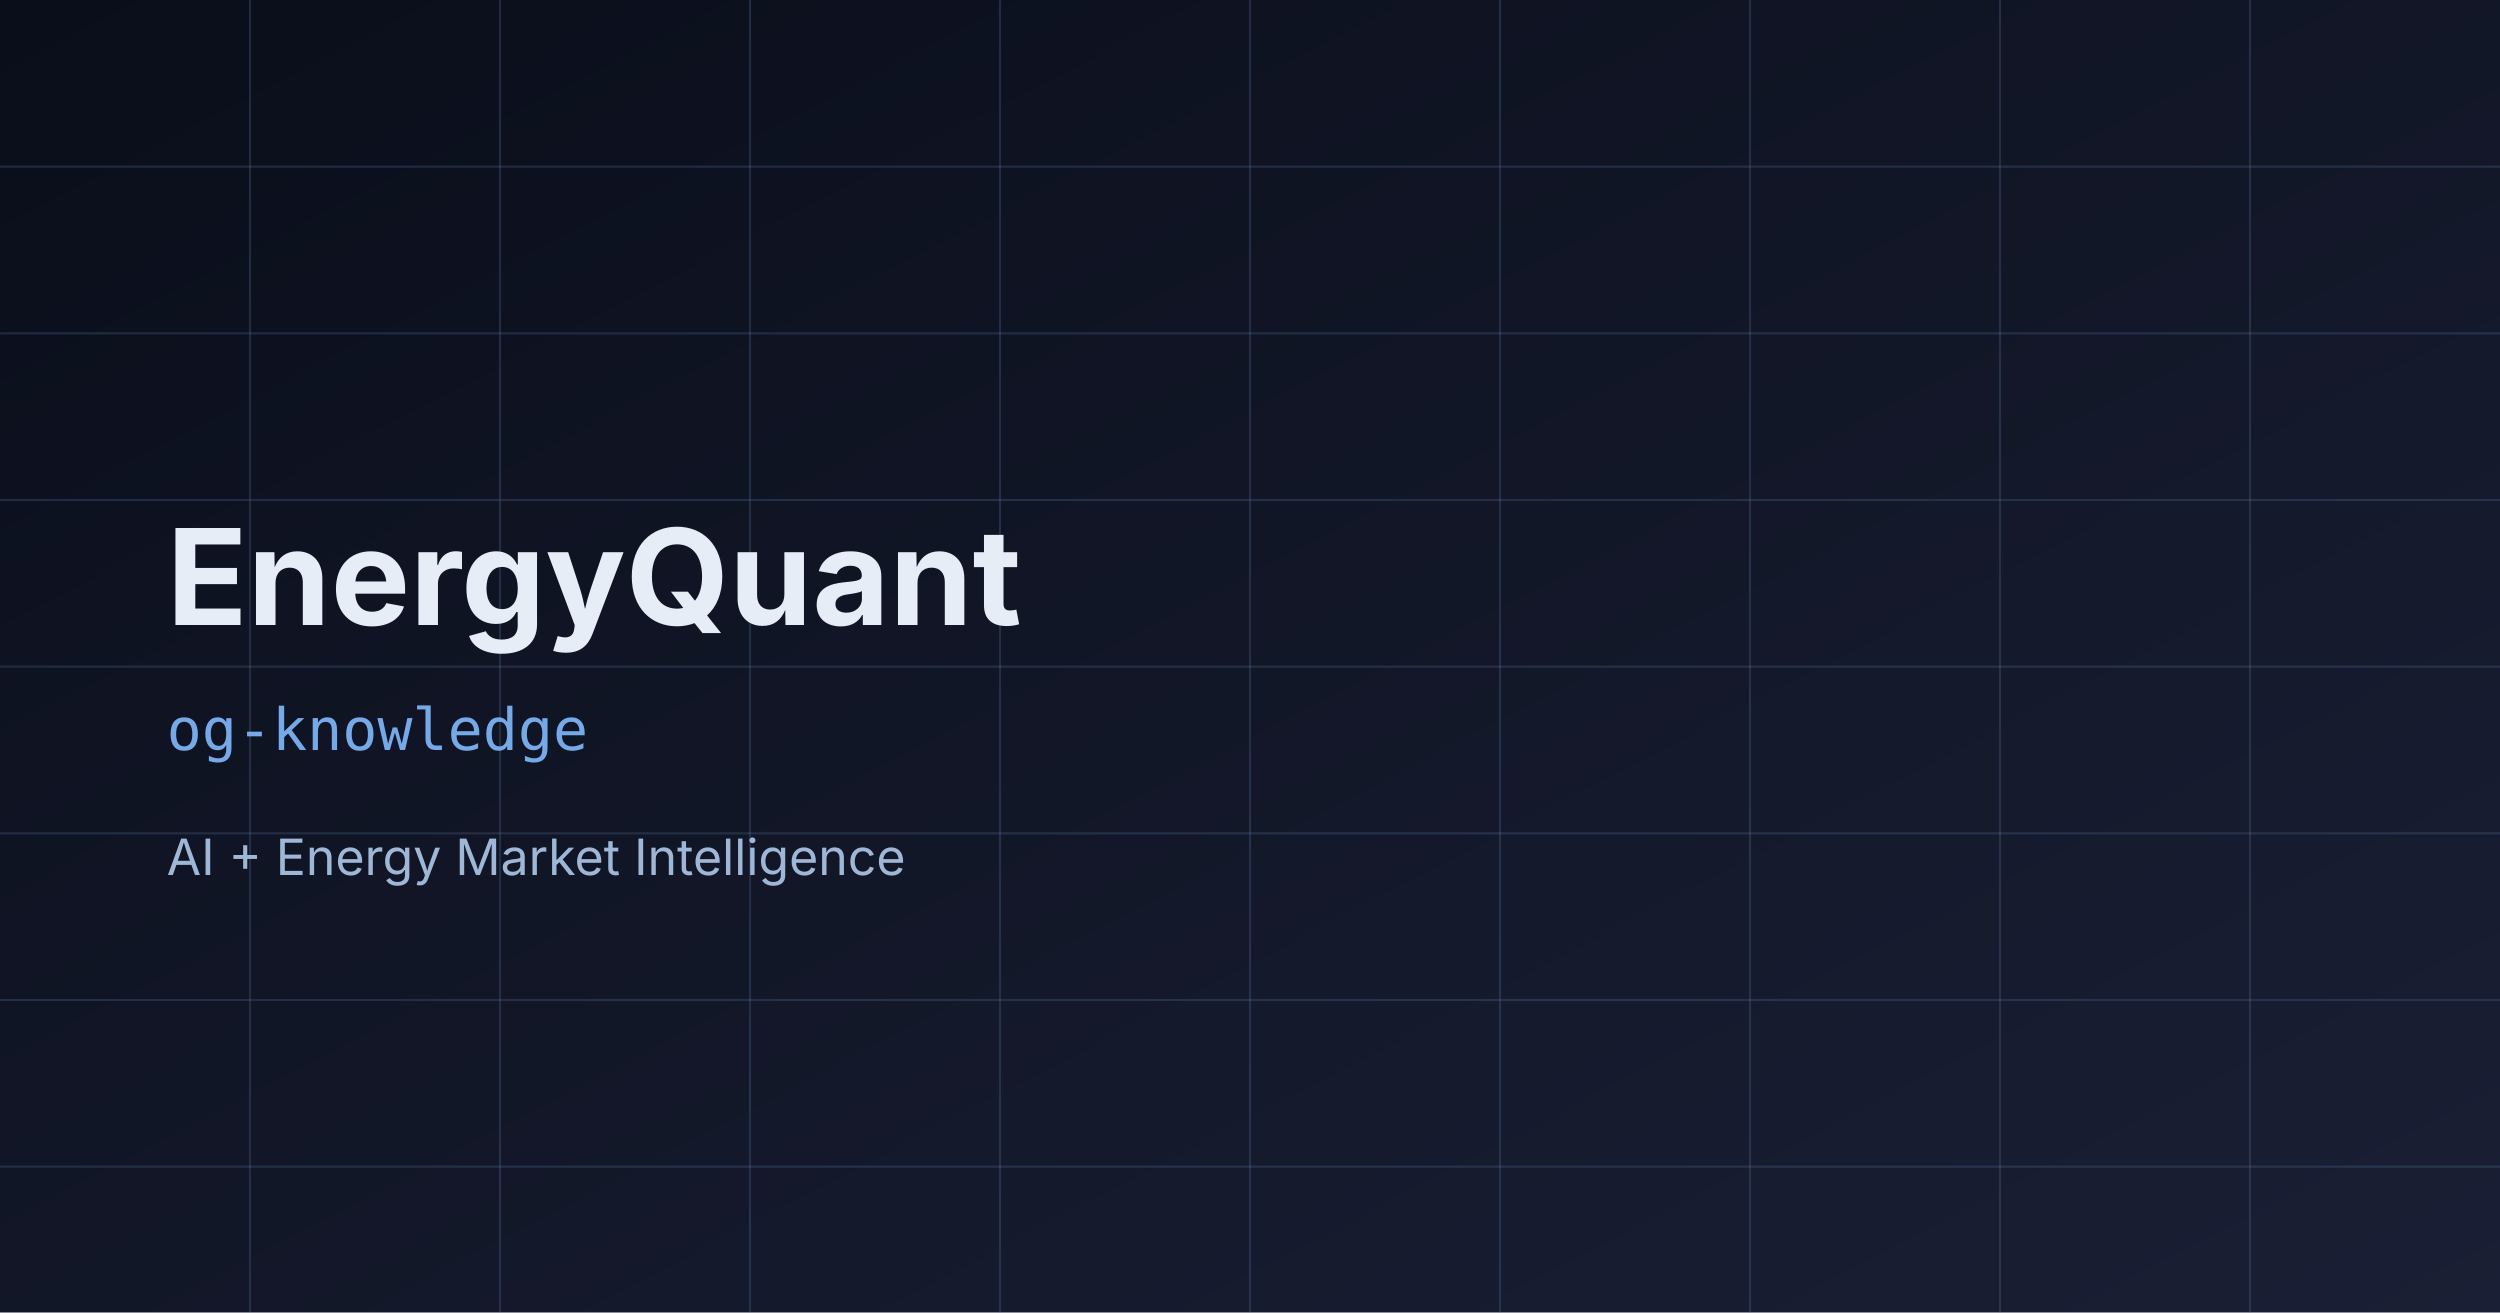
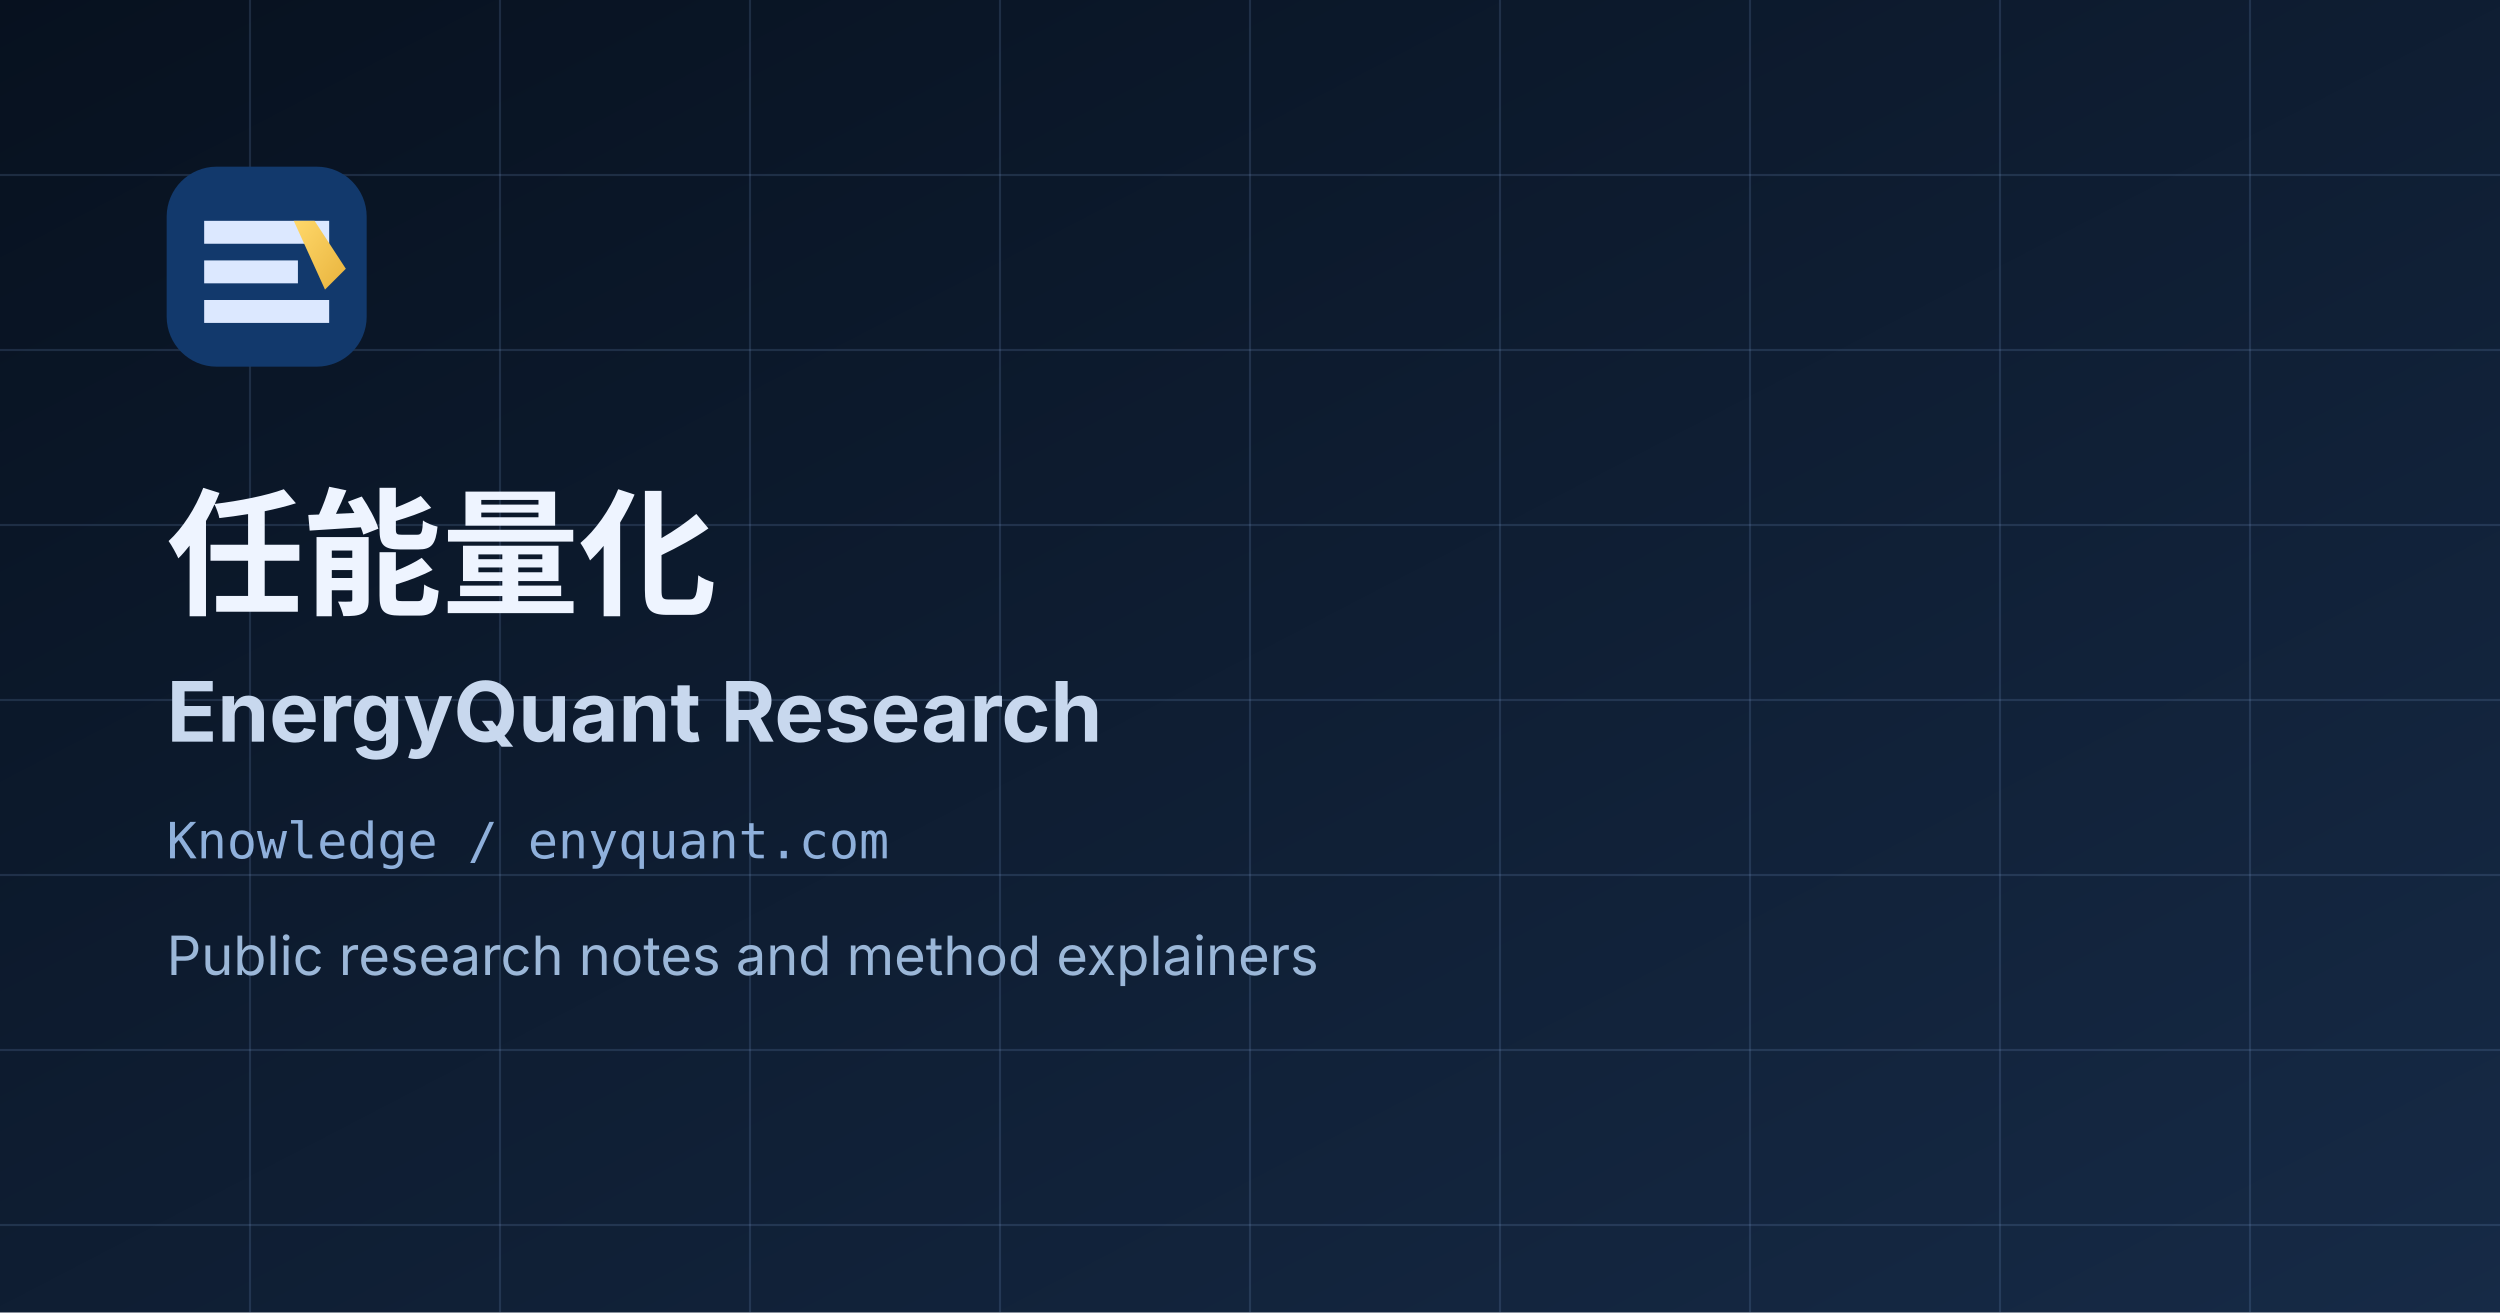
- <svg xmlns="http://www.w3.org/2000/svg" width="1200" height="630" viewBox="0 0 1200 630" role="img" aria-label="EnergyQuant og-knowledge">
+ <svg xmlns="http://www.w3.org/2000/svg" width="1200" height="630" viewBox="0 0 1200 630" role="img" aria-label="任能量化 EnergyQuant Research - og-knowledge">
  <defs>
    <linearGradient id="bg" x1="0" y1="0" x2="1" y2="1">
-       <stop offset="0%" stop-color="#0a0e1a" />
-       <stop offset="100%" stop-color="#1a1f35" />
+       <stop offset="0%" stop-color="#07111f" />
+       <stop offset="100%" stop-color="#162a46" />
+     </linearGradient>
+     <linearGradient id="accent" x1="0" y1="0" x2="1" y2="1">
+       <stop offset="0%" stop-color="#ffd86a" />
+       <stop offset="100%" stop-color="#e8b33d" />
    </linearGradient>
  </defs>
  <rect width="1200" height="630" fill="url(#bg)" />
-   <g stroke="#5e7fa8" stroke-opacity="0.25">
-     <path d="M0 80H1200M0 160H1200M0 240H1200M0 320H1200M0 400H1200M0 480H1200M0 560H1200" />
+   <g stroke="#7da0d2" stroke-opacity="0.18">
+     <path d="M0 84H1200M0 168H1200M0 252H1200M0 336H1200M0 420H1200M0 504H1200M0 588H1200" />
    <path d="M120 0V630M240 0V630M360 0V630M480 0V630M600 0V630M720 0V630M840 0V630M960 0V630M1080 0V630" />
  </g>
-   <text x="80" y="300" font-family="Inter, Arial, sans-serif" font-size="64" font-weight="700" fill="#e6edf7">EnergyQuant</text>
-   <text x="80" y="360" font-family="JetBrains Mono, monospace" font-size="28" fill="#76a9e8">og-knowledge</text>
-   <text x="80" y="420" font-family="Inter, Arial, sans-serif" font-size="24" fill="#9fb7d6">AI + Energy Market Intelligence</text>
+   <g transform="translate(80 80)">
+     <rect x="0" y="0" width="96" height="96" rx="24" fill="#12396c" />
+     <path d="M18 26h60v11H18zM18 45h45v11H18zM18 64h60v11H18z" fill="#dce8ff" />
+     <path d="M61 26h10l15 23-10 10z" fill="url(#accent)" />
+   </g>
+   <text x="80" y="290" font-family="Inter, Arial, sans-serif" font-size="66" font-weight="800" fill="#eef4ff">任能量化</text>
+   <text x="80" y="356" font-family="Inter, Arial, sans-serif" font-size="40" font-weight="700" fill="#c8d8ee">EnergyQuant Research</text>
+   <text x="80" y="412" font-family="JetBrains Mono, monospace" font-size="24" fill="#8fb0db">Knowledge / enyquant.com</text>
+   <text x="80" y="468" font-family="Inter, Arial, sans-serif" font-size="26" fill="#9bb7d8">Public research notes and method explainers</text>
</svg>
